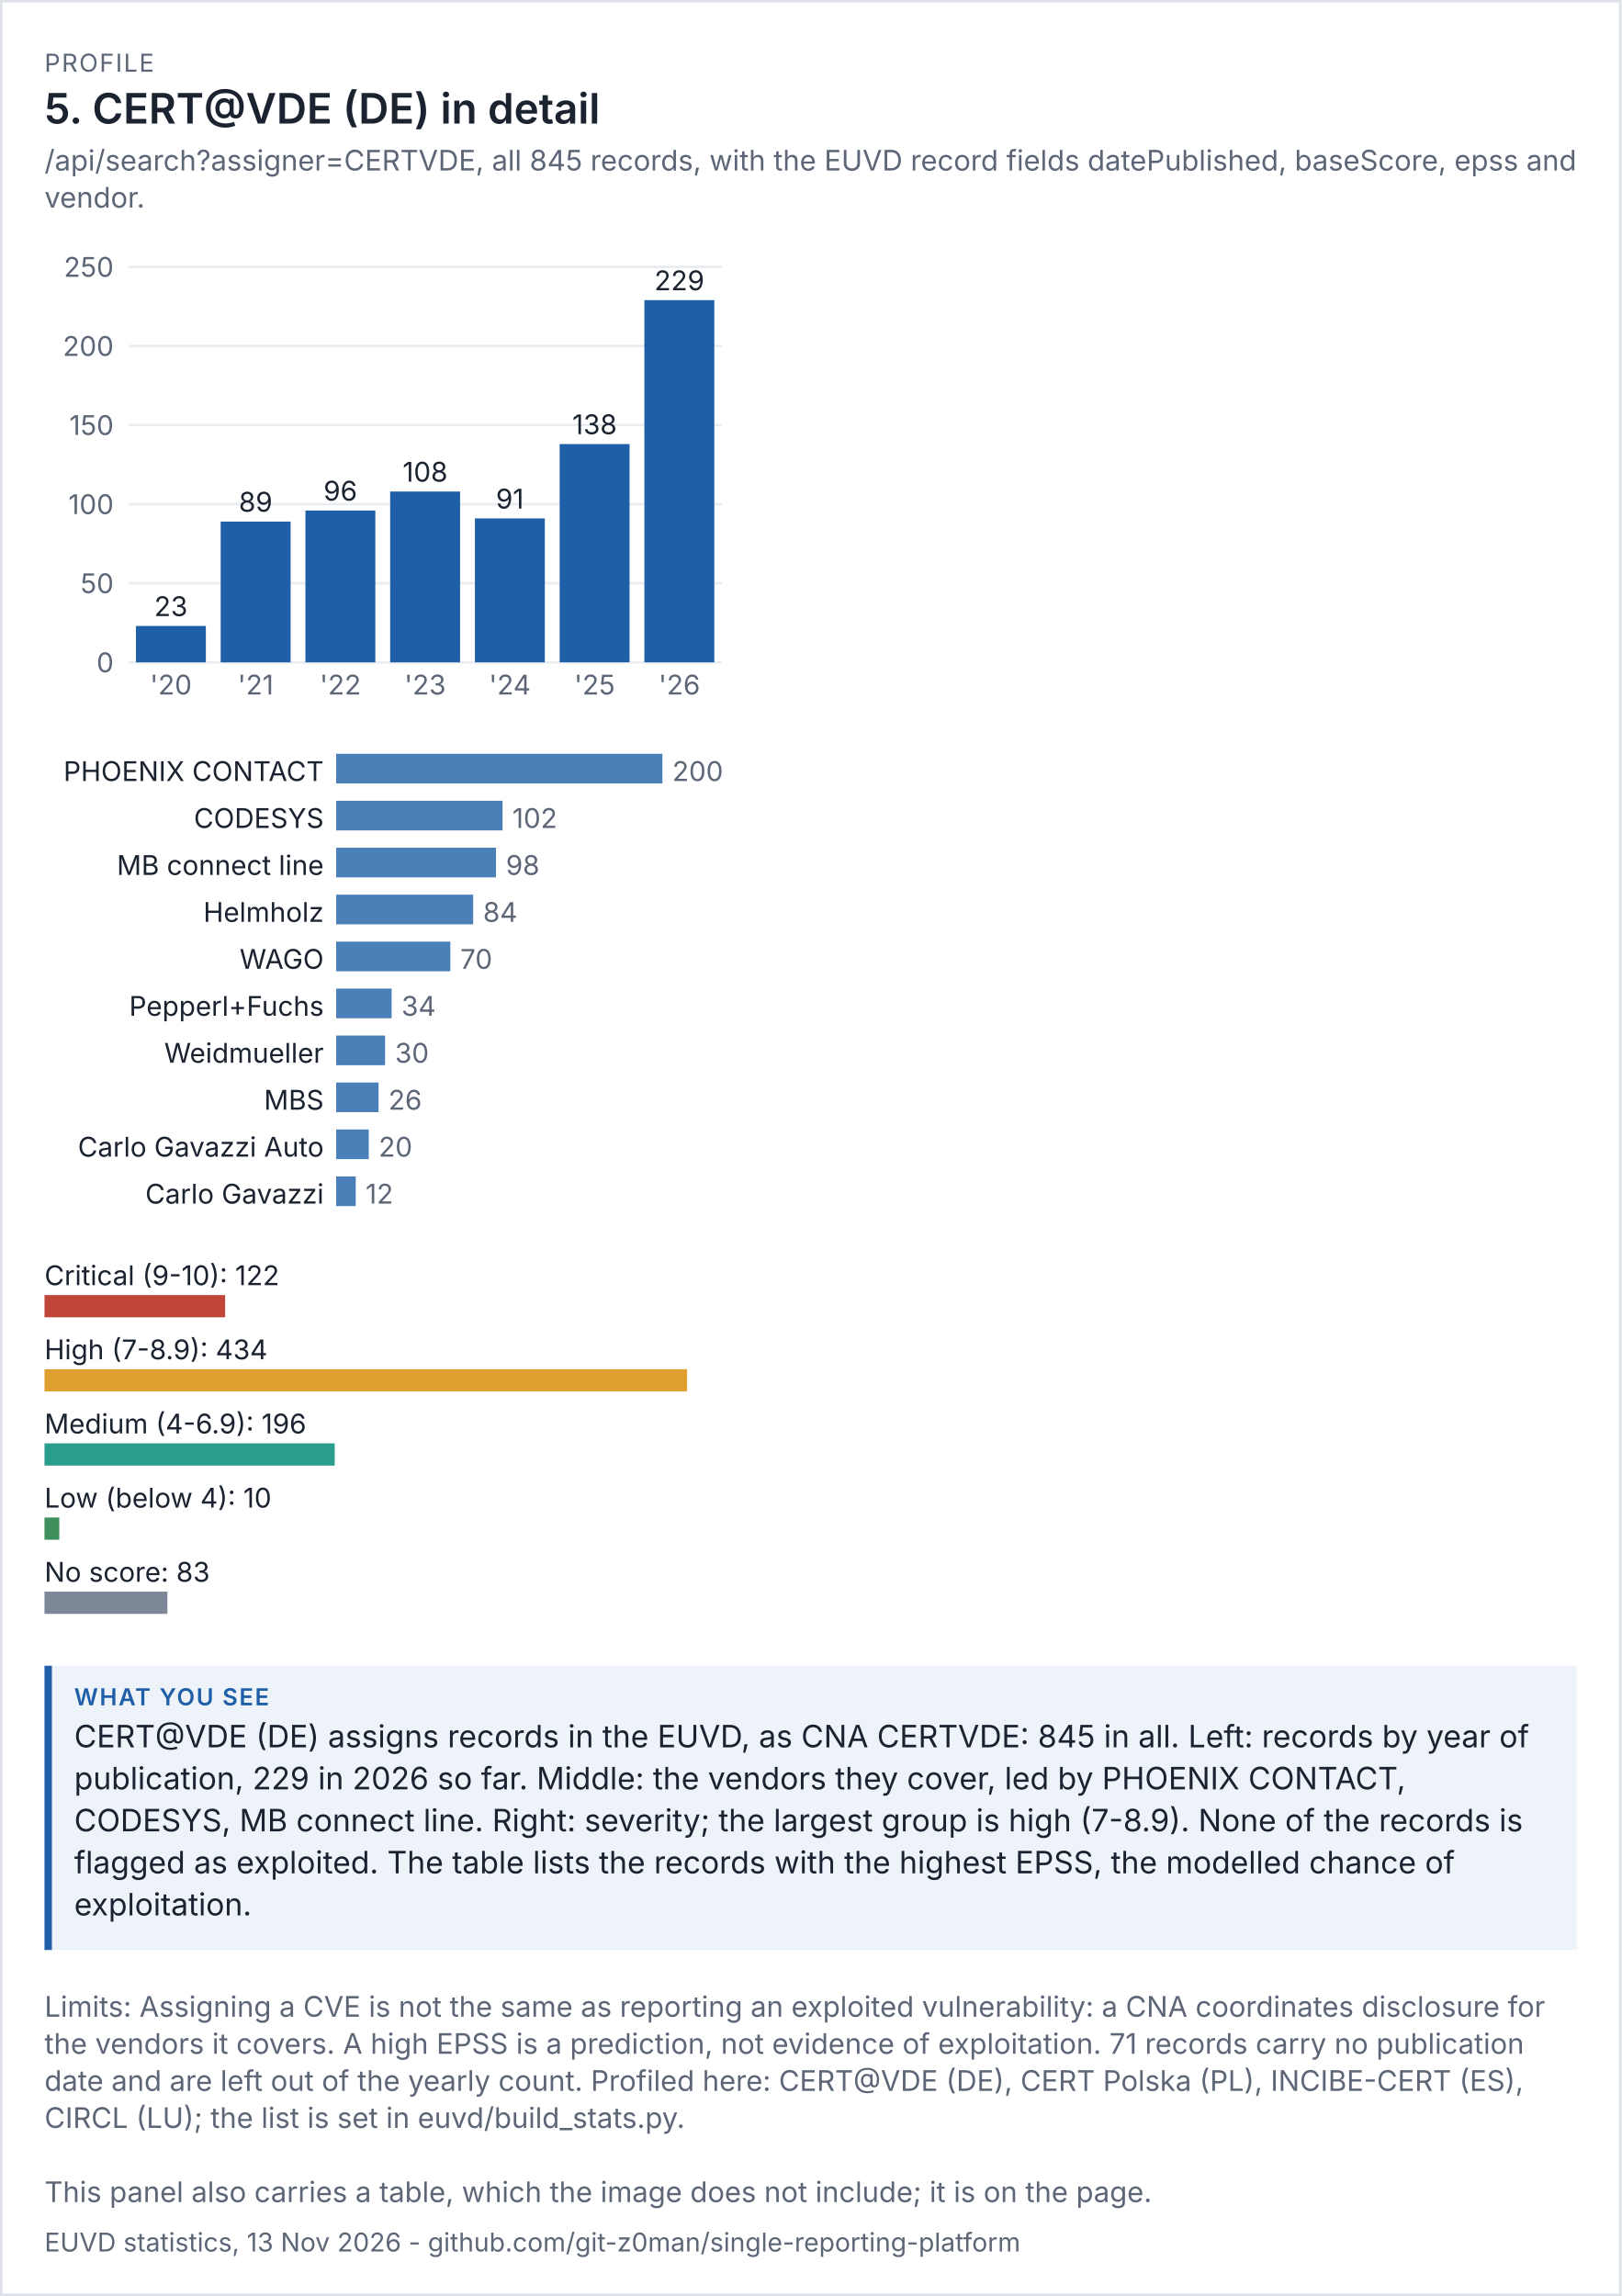
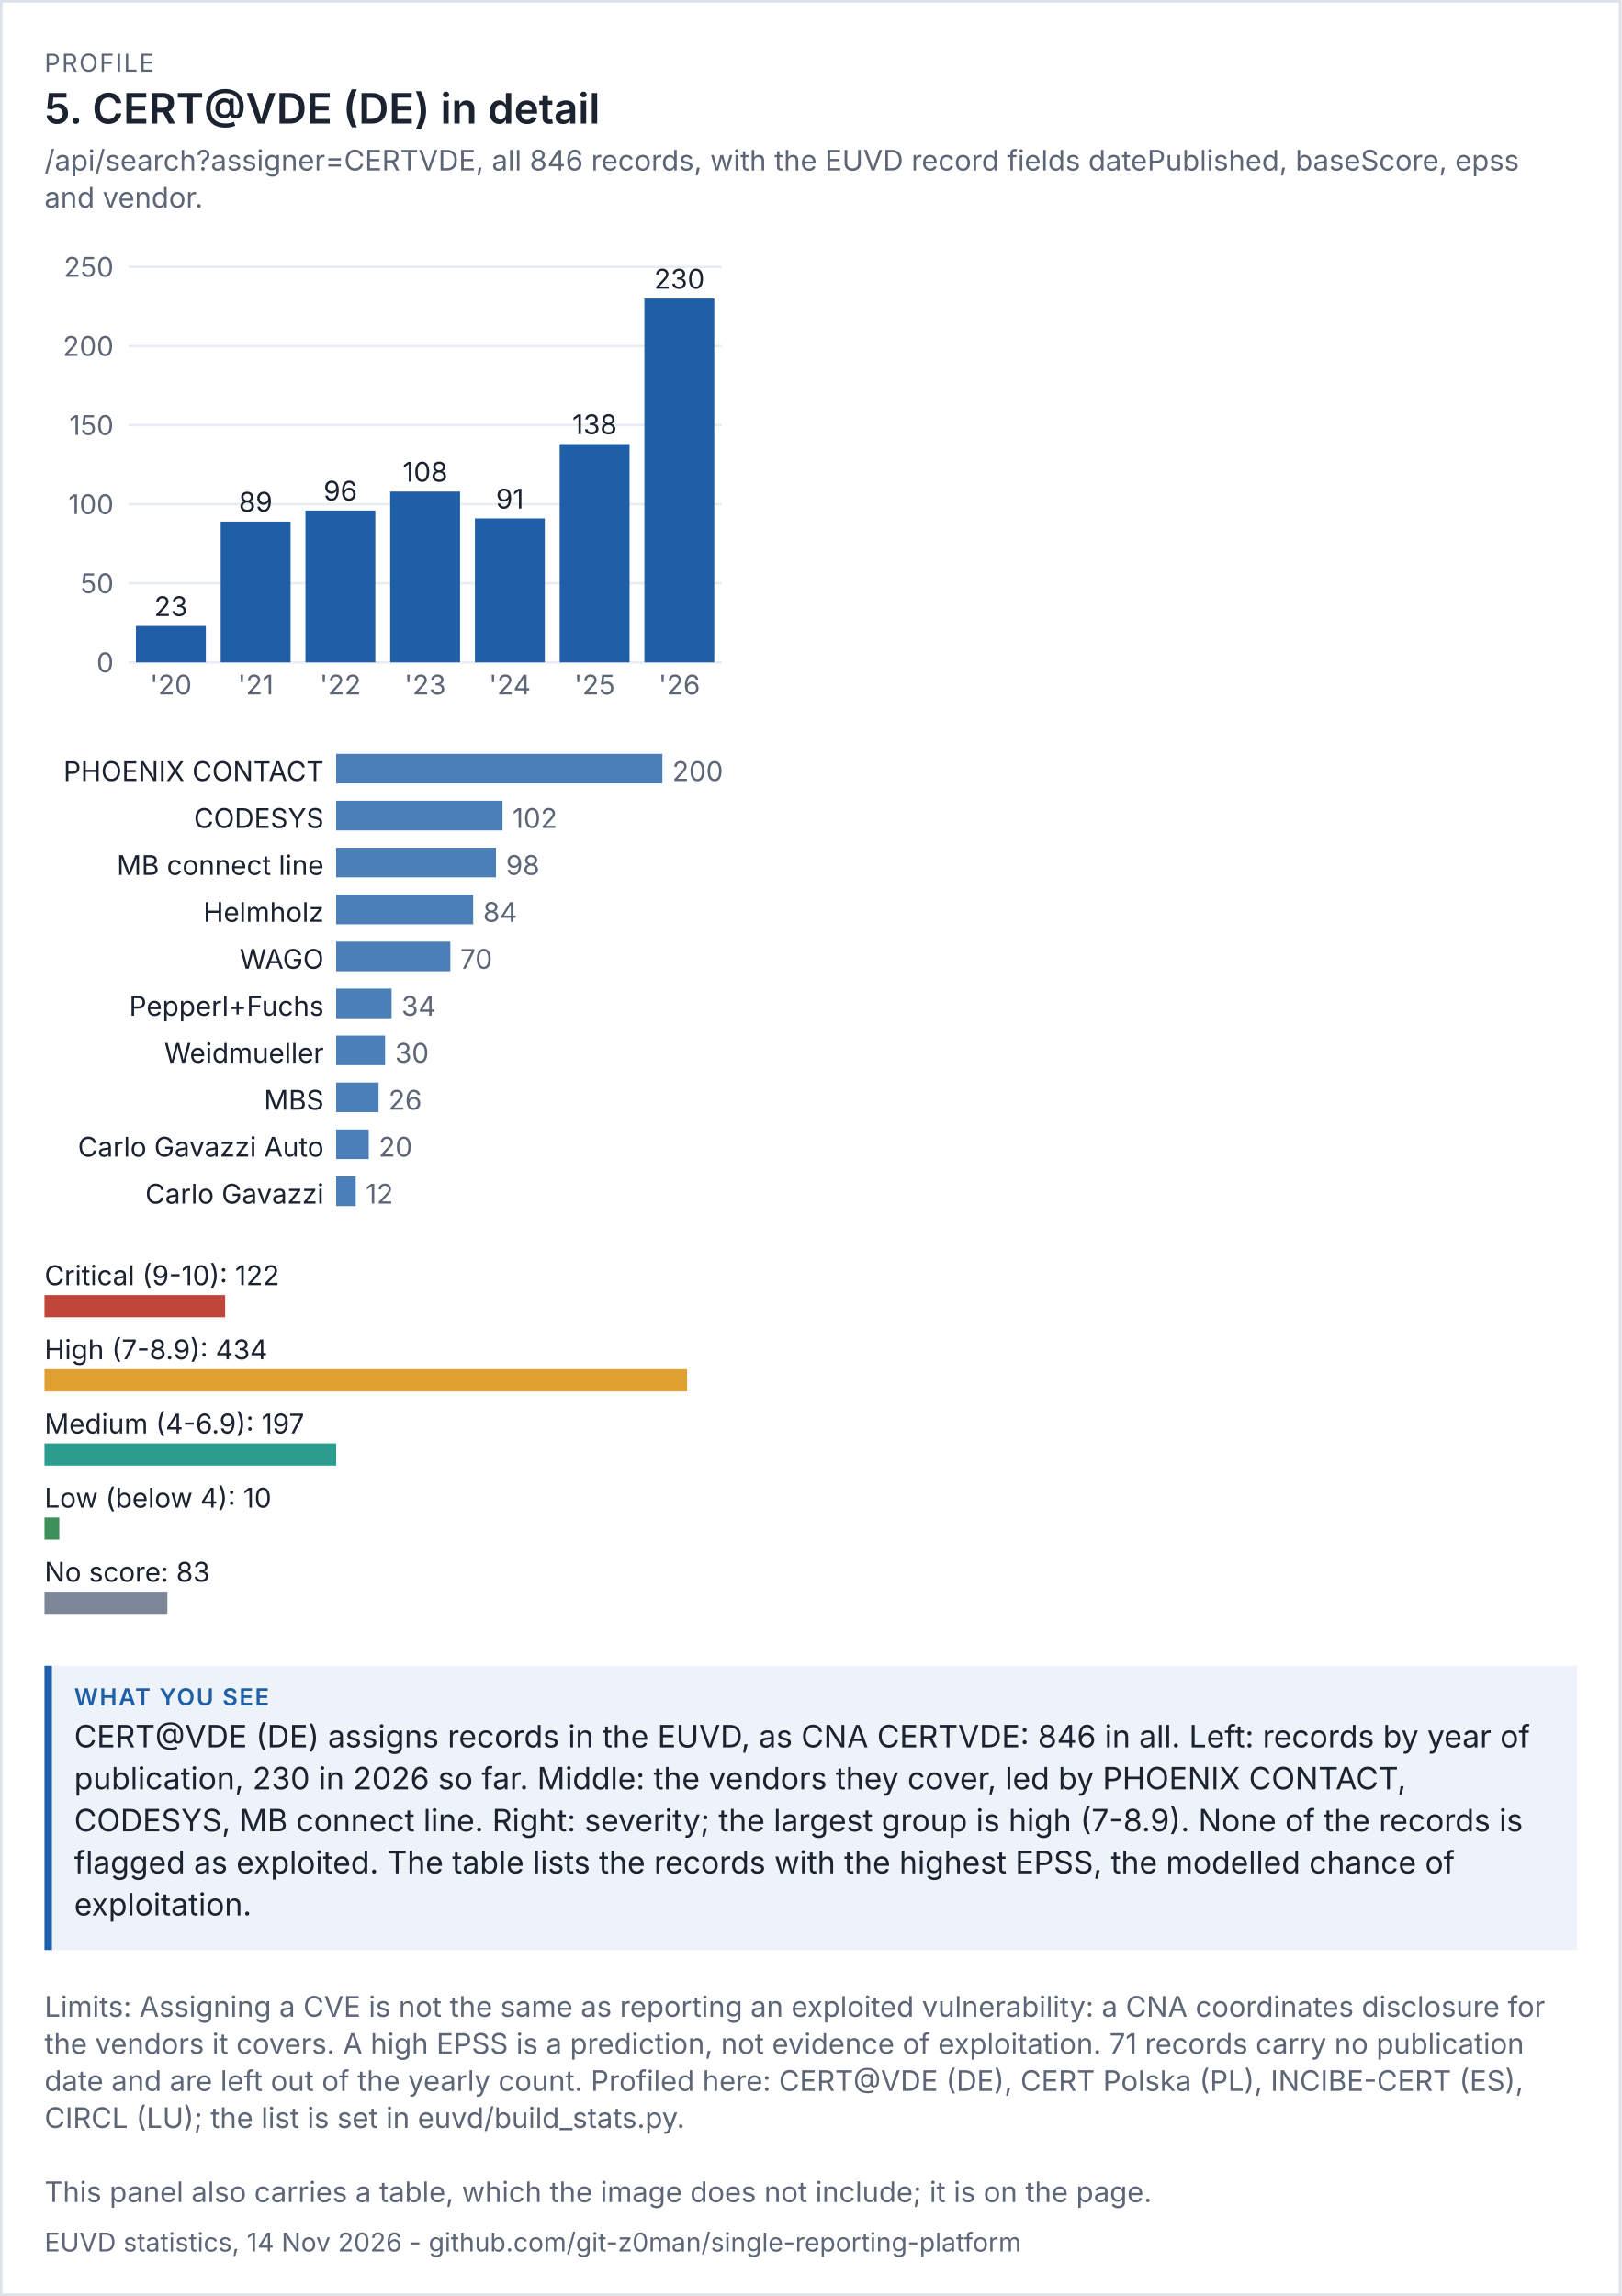
<svg xmlns="http://www.w3.org/2000/svg" viewBox="0 0 656 929" width="656" height="929" font-family="system-ui,-apple-system,'Segoe UI',sans-serif">
  <rect width="100%" height="100%" fill="#ffffff" />
  <rect x="0.5" y="0.5" width="655" height="928" fill="none" stroke="#dde1e8" />
  <text x="18" y="29" font-size="10" letter-spacing="0.6" fill="#5d6677">PROFILE</text>
  <text x="18" y="50" font-size="17" fill="#1b2230" font-weight="600">5. CERT@VDE (DE) in detail</text>
-   <text x="18" y="69" font-size="11.5" fill="#5d6677">/api/search?assigner=CERTVDE, all 845 records, with the EUVD record fields datePublished, baseScore, epss and</text>
-   <text x="18" y="84" font-size="11.5" fill="#5d6677">vendor.</text>
+   <text x="18" y="69" font-size="11.5" fill="#5d6677">/api/search?assigner=CERTVDE, all 846 records, with the EUVD record fields datePublished, baseScore, epss</text>
+   <text x="18" y="84" font-size="11.5" fill="#5d6677">and vendor.</text>
  <g transform="translate(18,94) scale(1)" font-size="11">
    <svg viewBox="0 0 280 200" role="img" width="280" height="200">
      <g>
        <line x1="34" x2="274" y1="174" y2="174" stroke="rgb(233, 236, 241)" />
        <text x="28" y="178" text-anchor="end" fill="rgb(93, 102, 119)">0</text>
        <line x1="34" x2="274" y1="142" y2="142" stroke="rgb(233, 236, 241)" />
        <text x="28" y="146" text-anchor="end" fill="rgb(93, 102, 119)">50</text>
        <line x1="34" x2="274" y1="110" y2="110" stroke="rgb(233, 236, 241)" />
        <text x="28" y="114" text-anchor="end" fill="rgb(93, 102, 119)">100</text>
        <line x1="34" x2="274" y1="78" y2="78" stroke="rgb(233, 236, 241)" />
        <text x="28" y="82" text-anchor="end" fill="rgb(93, 102, 119)">150</text>
        <line x1="34" x2="274" y1="46" y2="46" stroke="rgb(233, 236, 241)" />
        <text x="28" y="50" text-anchor="end" fill="rgb(93, 102, 119)">200</text>
        <line x1="34" x2="274" y1="14" y2="14" stroke="rgb(233, 236, 241)" />
        <text x="28" y="18" text-anchor="end" fill="rgb(93, 102, 119)">250</text>
        <rect x="37" y="159.28" width="28.286" height="14.72" fill="rgb(31, 95, 168)" />
        <text x="51.143" y="155.28" text-anchor="middle" class="t" fill="rgb(27, 34, 48)">23</text>
        <text x="51.143" y="187" text-anchor="middle" fill="rgb(93, 102, 119)">'20</text>
        <rect x="71.286" y="117.04" width="28.286" height="56.96" fill="rgb(31, 95, 168)" />
        <text x="85.429" y="113.04" text-anchor="middle" class="t" fill="rgb(27, 34, 48)">89</text>
        <text x="85.429" y="187" text-anchor="middle" fill="rgb(93, 102, 119)">'21</text>
        <rect x="105.571" y="112.56" width="28.286" height="61.44" fill="rgb(31, 95, 168)" />
        <text x="119.714" y="108.56" text-anchor="middle" class="t" fill="rgb(27, 34, 48)">96</text>
        <text x="119.714" y="187" text-anchor="middle" fill="rgb(93, 102, 119)">'22</text>
        <rect x="139.857" y="104.88" width="28.286" height="69.12" fill="rgb(31, 95, 168)" />
        <text x="154" y="100.88" text-anchor="middle" class="t" fill="rgb(27, 34, 48)">108</text>
        <text x="154" y="187" text-anchor="middle" fill="rgb(93, 102, 119)">'23</text>
        <rect x="174.143" y="115.76" width="28.286" height="58.24" fill="rgb(31, 95, 168)" />
        <text x="188.286" y="111.76" text-anchor="middle" class="t" fill="rgb(27, 34, 48)">91</text>
        <text x="188.286" y="187" text-anchor="middle" fill="rgb(93, 102, 119)">'24</text>
        <rect x="208.429" y="85.68" width="28.286" height="88.32" fill="rgb(31, 95, 168)" />
        <text x="222.571" y="81.68" text-anchor="middle" class="t" fill="rgb(27, 34, 48)">138</text>
        <text x="222.571" y="187" text-anchor="middle" fill="rgb(93, 102, 119)">'25</text>
-         <rect x="242.714" y="27.44" width="28.286" height="146.56" fill="rgb(31, 95, 168)" />
-         <text x="256.857" y="23.44" text-anchor="middle" class="t" fill="rgb(27, 34, 48)">229</text>
+         <rect x="242.714" y="26.8" width="28.286" height="147.2" fill="rgb(31, 95, 168)" />
+         <text x="256.857" y="22.8" text-anchor="middle" class="t" fill="rgb(27, 34, 48)">230</text>
        <text x="256.857" y="187" text-anchor="middle" fill="rgb(93, 102, 119)">'26</text>
      </g>
    </svg>
  </g>
  <g transform="translate(18,302) scale(1)" font-size="11">
    <svg viewBox="0 0 280 196" role="img" width="280" height="196">
      <g>
        <text x="113" y="14" text-anchor="end" class="t" fill="rgb(27, 34, 48)">PHOENIX CONTACT</text>
        <rect x="118" y="3" width="132" height="12" fill="rgb(75, 127, 184)" />
        <text x="254" y="14" fill="rgb(93, 102, 119)">200</text>
        <text x="113" y="33" text-anchor="end" class="t" fill="rgb(27, 34, 48)">CODESYS</text>
        <rect x="118" y="22" width="67.32" height="12" fill="rgb(75, 127, 184)" />
        <text x="189.32" y="33" fill="rgb(93, 102, 119)">102</text>
        <text x="113" y="52" text-anchor="end" class="t" fill="rgb(27, 34, 48)">MB connect line</text>
        <rect x="118" y="41" width="64.68" height="12" fill="rgb(75, 127, 184)" />
        <text x="186.68" y="52" fill="rgb(93, 102, 119)">98</text>
        <text x="113" y="71" text-anchor="end" class="t" fill="rgb(27, 34, 48)">Helmholz</text>
        <rect x="118" y="60" width="55.44" height="12" fill="rgb(75, 127, 184)" />
        <text x="177.44" y="71" fill="rgb(93, 102, 119)">84</text>
        <text x="113" y="90" text-anchor="end" class="t" fill="rgb(27, 34, 48)">WAGO</text>
        <rect x="118" y="79" width="46.2" height="12" fill="rgb(75, 127, 184)" />
        <text x="168.2" y="90" fill="rgb(93, 102, 119)">70</text>
        <text x="113" y="109" text-anchor="end" class="t" fill="rgb(27, 34, 48)">Pepperl+Fuchs</text>
        <rect x="118" y="98" width="22.44" height="12" fill="rgb(75, 127, 184)" />
        <text x="144.44" y="109" fill="rgb(93, 102, 119)">34</text>
        <text x="113" y="128" text-anchor="end" class="t" fill="rgb(27, 34, 48)">Weidmueller</text>
        <rect x="118" y="117" width="19.8" height="12" fill="rgb(75, 127, 184)" />
        <text x="141.8" y="128" fill="rgb(93, 102, 119)">30</text>
        <text x="113" y="147" text-anchor="end" class="t" fill="rgb(27, 34, 48)">MBS</text>
        <rect x="118" y="136" width="17.16" height="12" fill="rgb(75, 127, 184)" />
        <text x="139.16" y="147" fill="rgb(93, 102, 119)">26</text>
        <text x="113" y="166" text-anchor="end" class="t" fill="rgb(27, 34, 48)">Carlo Gavazzi Auto</text>
        <rect x="118" y="155" width="13.2" height="12" fill="rgb(75, 127, 184)" />
        <text x="135.2" y="166" fill="rgb(93, 102, 119)">20</text>
        <text x="113" y="185" text-anchor="end" class="t" fill="rgb(27, 34, 48)">Carlo Gavazzi</text>
        <rect x="118" y="174" width="7.92" height="12" fill="rgb(75, 127, 184)" />
        <text x="129.92" y="185" fill="rgb(93, 102, 119)">12</text>
      </g>
    </svg>
  </g>
  <g transform="translate(18,506) scale(1)" font-size="11">
    <svg viewBox="0 0 280 156" role="img" width="280" height="156">
      <g>
        <text x="0" y="14" class="t" fill="rgb(27, 34, 48)">Critical (9-10): 122</text>
        <rect x="0" y="18" width="73.088" height="9" fill="rgb(192, 70, 58)" />
        <text x="0" y="44" class="t" fill="rgb(27, 34, 48)">High (7-8.9): 434</text>
        <rect x="0" y="48" width="260" height="9" fill="rgb(224, 160, 48)" />
-         <text x="0" y="74" class="t" fill="rgb(27, 34, 48)">Medium (4-6.9): 196</text>
-         <rect x="0" y="78" width="117.419" height="9" fill="rgb(42, 157, 143)" />
+         <text x="0" y="74" class="t" fill="rgb(27, 34, 48)">Medium (4-6.9): 197</text>
+         <rect x="0" y="78" width="118.018" height="9" fill="rgb(42, 157, 143)" />
        <text x="0" y="104" class="t" fill="rgb(27, 34, 48)">Low (below 4): 10</text>
        <rect x="0" y="108" width="5.991" height="9" fill="rgb(63, 143, 91)" />
        <text x="0" y="134" class="t" fill="rgb(27, 34, 48)">No score: 83</text>
        <rect x="0" y="138" width="49.724" height="9" fill="rgb(125, 135, 152)" />
      </g>
    </svg>
  </g>
  <rect x="18" y="674" width="620" height="115" fill="#eef3fa" />
  <rect x="18" y="674" width="3" height="115" fill="#1f5fa8" />
  <text x="30" y="690" font-size="9.5" letter-spacing="0.6" font-weight="600" fill="#1f5fa8">WHAT YOU SEE</text>
-   <text x="30" y="707" font-size="12.5" fill="#1b2230">CERT@VDE (DE) assigns records in the EUVD, as CNA CERTVDE: 845 in all. Left: records by year of</text>
-   <text x="30" y="724" font-size="12.5" fill="#1b2230">publication, 229 in 2026 so far. Middle: the vendors they cover, led by PHOENIX CONTACT,</text>
+   <text x="30" y="707" font-size="12.5" fill="#1b2230">CERT@VDE (DE) assigns records in the EUVD, as CNA CERTVDE: 846 in all. Left: records by year of</text>
+   <text x="30" y="724" font-size="12.5" fill="#1b2230">publication, 230 in 2026 so far. Middle: the vendors they cover, led by PHOENIX CONTACT,</text>
  <text x="30" y="741" font-size="12.5" fill="#1b2230">CODESYS, MB connect line. Right: severity; the largest group is high (7-8.9). None of the records is</text>
  <text x="30" y="758" font-size="12.5" fill="#1b2230">flagged as exploited. The table lists the records with the highest EPSS, the modelled chance of</text>
  <text x="30" y="775" font-size="12.5" fill="#1b2230">exploitation.</text>
  <text x="18" y="816" font-size="11.5" fill="#5d6677">Limits: Assigning a CVE is not the same as reporting an exploited vulnerability: a CNA coordinates disclosure for</text>
  <text x="18" y="831" font-size="11.5" fill="#5d6677">the vendors it covers. A high EPSS is a prediction, not evidence of exploitation. 71 records carry no publication</text>
  <text x="18" y="846" font-size="11.5" fill="#5d6677">date and are left out of the yearly count. Profiled here: CERT@VDE (DE), CERT Polska (PL), INCIBE-CERT (ES),</text>
  <text x="18" y="861" font-size="11.5" fill="#5d6677">CIRCL (LU); the list is set in euvd/build_stats.py.</text>
  <text x="18" y="891" font-size="11.5" fill="#5d6677">This panel also carries a table, which the image does not include; it is on the page.</text>
-   <text x="18" y="911" font-size="10.5" fill="#5d6677">EUVD statistics, 13 Nov 2026 - github.com/git-z0man/single-reporting-platform</text>
+   <text x="18" y="911" font-size="10.5" fill="#5d6677">EUVD statistics, 14 Nov 2026 - github.com/git-z0man/single-reporting-platform</text>
</svg>
